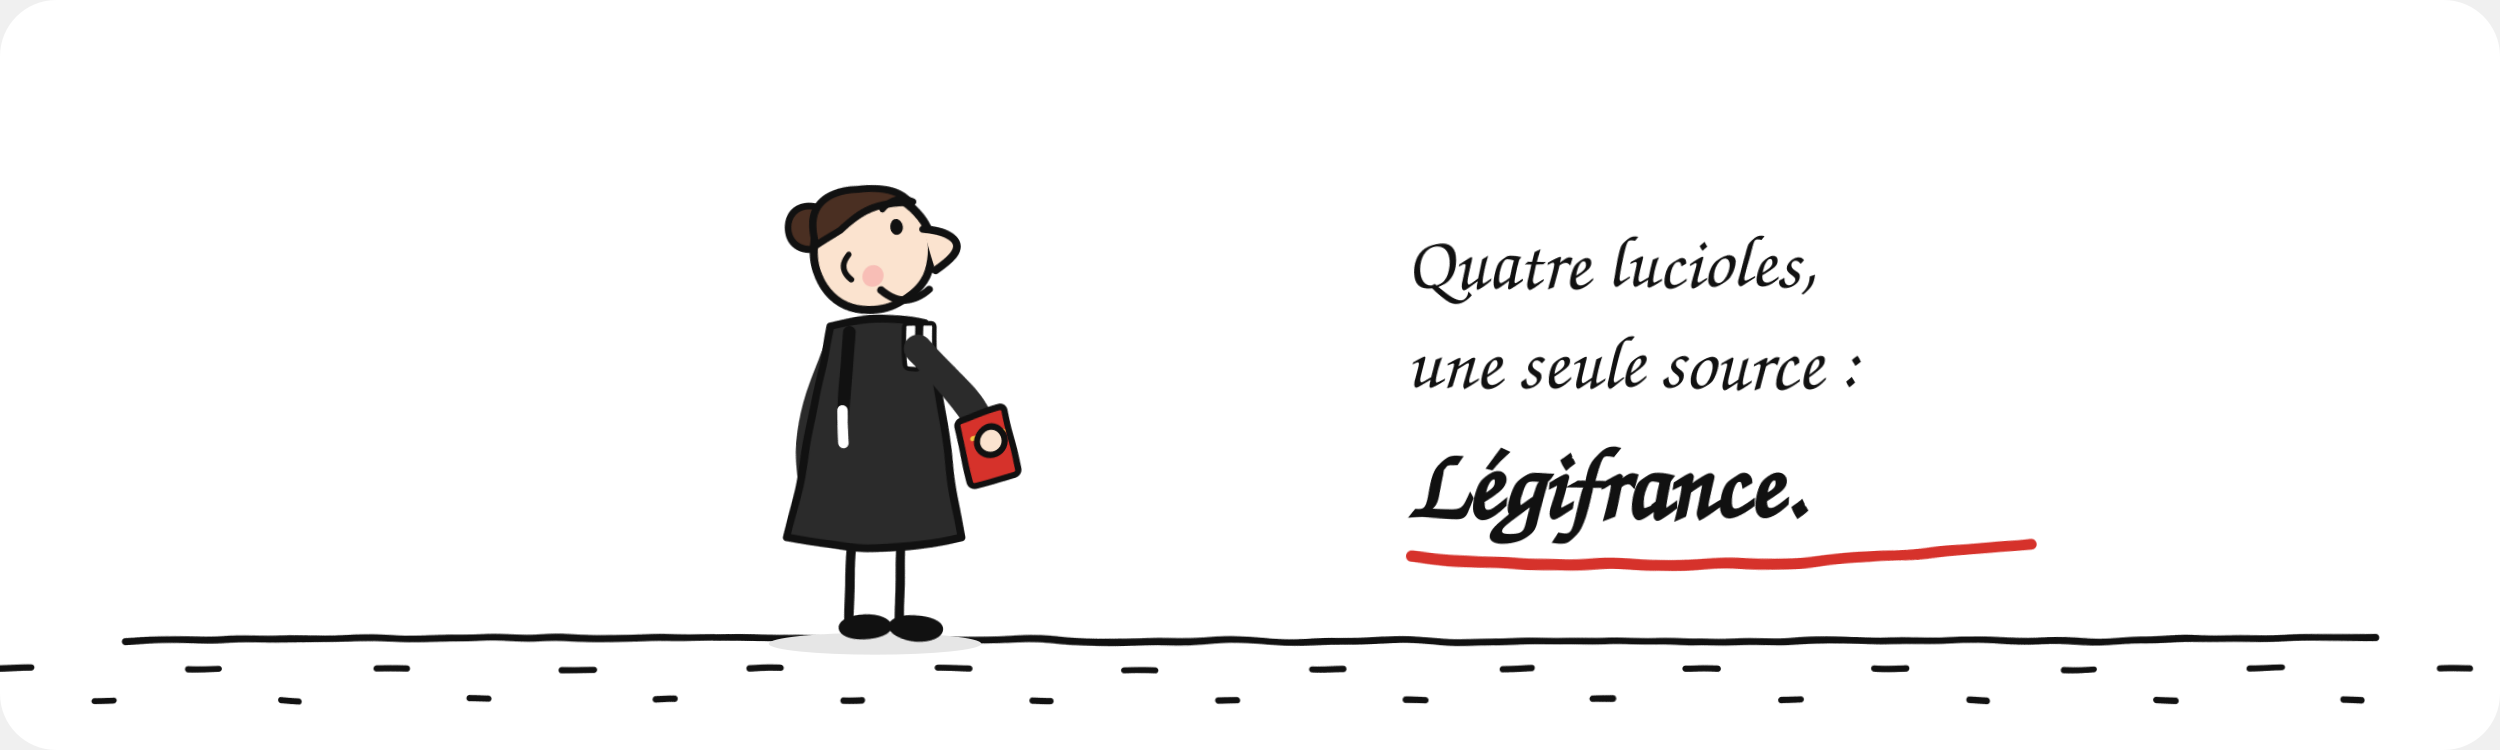
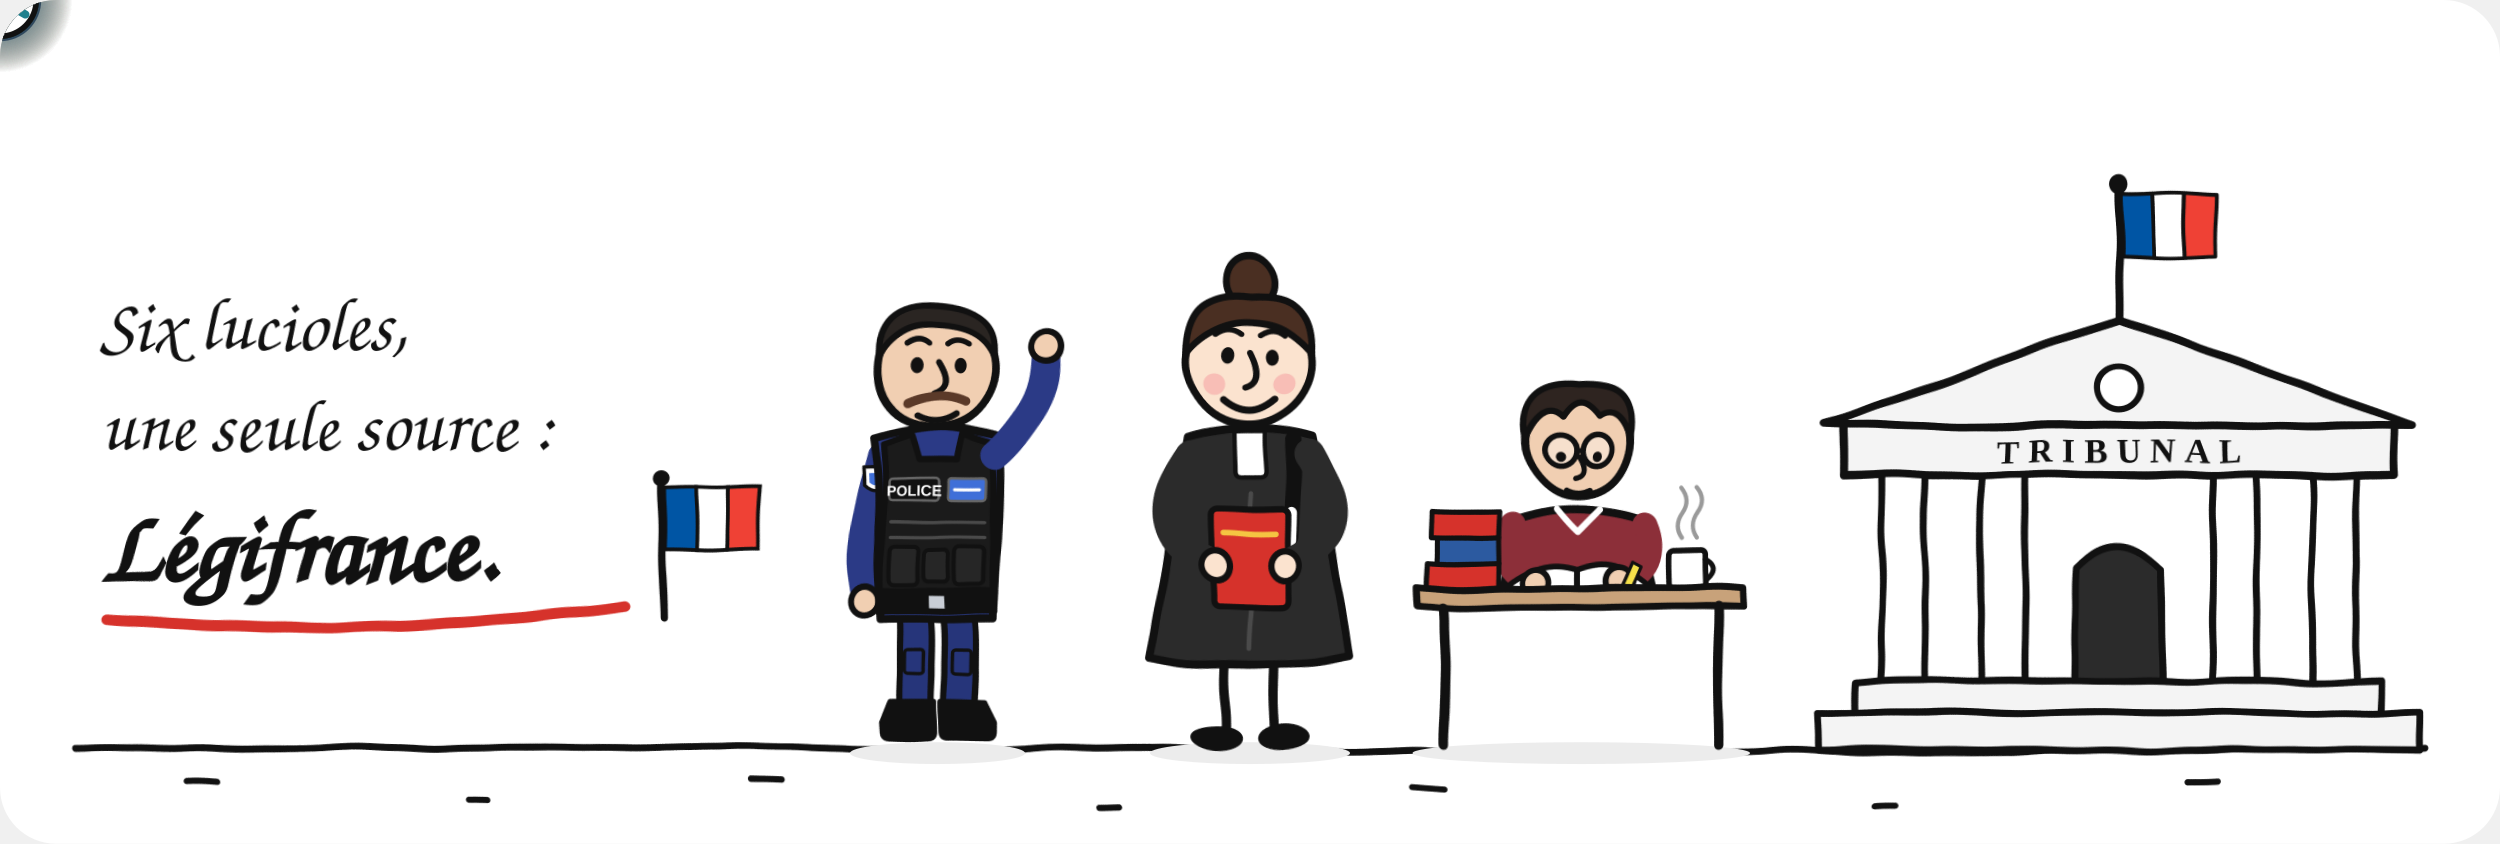
- <svg xmlns="http://www.w3.org/2000/svg" viewBox="0 0 800 240" width="800" height="240" role="img" aria-labelledby="t d">
+ <svg xmlns="http://www.w3.org/2000/svg" viewBox="0 0 800 270" width="800" height="270" role="img" aria-labelledby="t d">
  <defs>
    <clipPath id="card">
-       <rect width="800" height="240" rx="18" />
+       <rect width="800" height="270" rx="18" />
    </clipPath>
    <filter id="ink" x="-10%" y="-10%" width="120%" height="120%">
      <feTurbulence type="fractalNoise" baseFrequency="0.035" numOctaves="2" seed="1" result="n">
        <animate attributeName="seed" values="1;4;7" dur="0.36s" calcMode="discrete" repeatCount="indefinite" />
      </feTurbulence>
      <feDisplacementMap in="SourceGraphic" in2="n" scale="2.6" xChannelSelector="R" yChannelSelector="G" />
    </filter>
    <radialGradient id="glowClaude">
      <stop offset="0" stop-color="#D97757" stop-opacity="0.6" />
      <stop offset="1" stop-color="#D97757" stop-opacity="0" />
    </radialGradient>
    <radialGradient id="glowGpt">
      <stop offset="0" stop-color="#10A37F" stop-opacity="0.55" />
      <stop offset="1" stop-color="#10A37F" stop-opacity="0" />
    </radialGradient>
    <radialGradient id="glowGemini">
      <stop offset="0" stop-color="#6E7CF0" stop-opacity="0.6" />
      <stop offset="1" stop-color="#6E7CF0" stop-opacity="0" />
    </radialGradient>
    <radialGradient id="glowMistral">
      <stop offset="0" stop-color="#FF8205" stop-opacity="0.6" />
      <stop offset="1" stop-color="#FF8205" stop-opacity="0" />
    </radialGradient>
+     <radialGradient id="glowGrok">
+       <stop offset="0" stop-color="#5a5a5a" stop-opacity="0.5" />
+       <stop offset="1" stop-color="#5a5a5a" stop-opacity="0" />
+     </radialGradient>
+     <radialGradient id="glowPerplexity">
+       <stop offset="0" stop-color="#20808D" stop-opacity="0.55" />
+       <stop offset="1" stop-color="#20808D" stop-opacity="0" />
+     </radialGradient>
    <linearGradient id="geminiFill" x1="0" y1="1" x2="1" y2="0">
      <stop offset="0" stop-color="#4285F4" />
      <stop offset="0.6" stop-color="#9B72CB" />
      <stop offset="1" stop-color="#D96570" />
    </linearGradient>
+     <g id="flag">
+       <g stroke="#111" stroke-width="1.2">
+         <rect x="0" y="0" width="10" height="20" fill="#0055A4" />
+         <rect x="10" y="0" width="10" height="20" fill="#ffffff" />
+         <rect x="20" y="0" width="10" height="20" fill="#EF4135" />
+         <animateTransform attributeName="transform" type="skewY" values="0;-7;0;6;0" dur="1.6s" repeatCount="indefinite" />
+       </g>
+     </g>
    <g id="wings" stroke="#111" stroke-width="1.2">
      <ellipse cx="-5" cy="-11" rx="3.2" ry="5" fill="#ffffff" fill-opacity="0.85">
        <animate attributeName="ry" values="5;1.6;5" dur="0.12s" repeatCount="indefinite" />
      </ellipse>
      <ellipse cx="5" cy="-11" rx="3.2" ry="5" fill="#ffffff" fill-opacity="0.85">
        <animate attributeName="ry" values="5;1.6;5" dur="0.12s" repeatCount="indefinite" />
      </ellipse>
      <circle cx="0" cy="-9" r="2.6" fill="#111" />
      <path d="M-1 -11 l-3 -5 M1 -11 l3 -5" fill="none" />
    </g>
    <g id="ff-claude">
      <circle r="16" fill="url(#glowClaude)">
        <animate attributeName="r" values="13;18;13" dur="1.4s" repeatCount="indefinite" />
      </circle>
      <use href="#wings" />
      <circle r="8" fill="#ffffff" stroke="#111" stroke-width="1.2" />
      <path d="M2 0L7 0M1.62 1.18L5.66 4.11M0.62 1.9L2.16 6.66M-0.62 1.9L-2.16 6.66M-1.62 1.18L-5.66 4.11M-2 0L-7 0M-1.62 -1.18L-5.66 -4.11M-0.62 -1.9L-2.16 -6.66M0.62 -1.9L2.16 -6.66M1.62 -1.18L5.66 -4.11" stroke="#D97757" stroke-width="2.2" stroke-linecap="round" />
    </g>
    <g id="ff-gpt">
      <circle r="16" fill="url(#glowGpt)">
        <animate attributeName="r" values="13;18;13" dur="1.7s" repeatCount="indefinite" />
      </circle>
      <use href="#wings" />
      <circle r="8" fill="#ffffff" stroke="#111" stroke-width="1.2" />
      <g fill="none" stroke="#111" stroke-width="1.3">
        <ellipse cx="0" cy="-2.6" rx="2" ry="4.2" />
        <ellipse cx="0" cy="-2.6" rx="2" ry="4.2" transform="rotate(60)" />
        <ellipse cx="0" cy="-2.6" rx="2" ry="4.2" transform="rotate(120)" />
        <ellipse cx="0" cy="-2.6" rx="2" ry="4.2" transform="rotate(180)" />
        <ellipse cx="0" cy="-2.6" rx="2" ry="4.2" transform="rotate(240)" />
        <ellipse cx="0" cy="-2.6" rx="2" ry="4.2" transform="rotate(300)" />
      </g>
    </g>
    <g id="ff-gemini">
      <circle r="16" fill="url(#glowGemini)">
        <animate attributeName="r" values="13;18;13" dur="1.2s" repeatCount="indefinite" />
      </circle>
      <use href="#wings" />
      <circle r="8" fill="#ffffff" stroke="#111" stroke-width="1.2" />
      <path d="M0 -7 C0.8 -1.8 1.8 -0.8 7 0 C1.8 0.8 0.8 1.8 0 7 C-0.8 1.8 -1.8 0.8 -7 0 C-1.8 -0.8 -0.8 -1.8 0 -7 Z" fill="url(#geminiFill)" />
    </g>
    <g id="ff-mistral">
      <circle r="16" fill="url(#glowMistral)">
        <animate attributeName="r" values="13;18;13" dur="1.5s" repeatCount="indefinite" />
      </circle>
      <use href="#wings" />
      <circle r="8.5" fill="#ffffff" stroke="#111" stroke-width="1.2" />
      <g transform="translate(-5.5 -5.5)">
        <rect x="0" y="0" width="2.2" height="2.2" fill="#FFD800" />
        <rect x="8.8" y="0" width="2.2" height="2.2" fill="#FFD800" />
        <rect x="0" y="2.2" width="2.2" height="2.2" fill="#FFAF00" />
        <rect x="2.2" y="2.2" width="2.2" height="2.2" fill="#FFAF00" />
        <rect x="6.6" y="2.2" width="2.2" height="2.2" fill="#FFAF00" />
        <rect x="8.8" y="2.2" width="2.2" height="2.2" fill="#FFAF00" />
        <rect x="0" y="4.4" width="2.2" height="2.2" fill="#FF8205" />
        <rect x="4.4" y="4.4" width="2.2" height="2.2" fill="#FF8205" />
        <rect x="8.8" y="4.4" width="2.2" height="2.2" fill="#FF8205" />
        <rect x="0" y="6.6" width="2.2" height="2.2" fill="#FA500F" />
        <rect x="8.8" y="6.6" width="2.2" height="2.2" fill="#FA500F" />
        <rect x="0" y="8.8" width="2.2" height="2.2" fill="#E10500" />
        <rect x="8.8" y="8.8" width="2.2" height="2.2" fill="#E10500" />
      </g>
    </g>
+     <g id="ff-grok">
+       <circle r="16" fill="url(#glowGrok)">
+         <animate attributeName="r" values="13;18;13" dur="1.3s" repeatCount="indefinite" />
+       </circle>
+       <use href="#wings" />
+       <circle r="8" fill="#111" stroke="#111" stroke-width="1.2" />
+       <circle r="4.6" fill="none" stroke="#ffffff" stroke-width="1.4" />
+       <path d="M-5.5 5.5 L5.5 -5.5" stroke="#111" stroke-width="3.2" stroke-linecap="round" />
+       <path d="M-6 6 L6 -6" stroke="#ffffff" stroke-width="1.5" stroke-linecap="round" />
+     </g>
+     <g id="ff-perplexity">
+       <circle r="16" fill="url(#glowPerplexity)">
+         <animate attributeName="r" values="13;18;13" dur="1.6s" repeatCount="indefinite" />
+       </circle>
+       <use href="#wings" />
+       <circle r="8" fill="#ffffff" stroke="#111" stroke-width="1.2" />
+       <path d="M0 -6.5 V6.5 M-5.6 -3.2 L5.6 3.2 M-5.6 3.2 L5.6 -3.2" stroke="#20808D" stroke-width="1.8" stroke-linecap="round" />
+       <rect x="-3" y="-3" width="6" height="6" fill="none" stroke="#20808D" stroke-width="1.4" />
+     </g>
  </defs>
  <g clip-path="url(#card)">
-     <rect width="800" height="240" fill="#ffffff" />
+     <rect width="800" height="270" fill="#ffffff" />
    <g filter="url(#ink)" stroke="#111" stroke-linecap="round" fill="none">
-       <path d="M40 205 C220 202 420 208 760 204" stroke-width="2.2" />
-       <g stroke-width="2">
-         <path d="M0 214h10M60 214h10M120 214h10M180 214h10M240 214h10M300 214h10M360 214h10M420 214h10M480 214h10M540 214h10M600 214h10M660 214h10M720 214h10M780 214h10M840 214h10" />
-         <path d="M30 224h6M90 224h6M150 224h6M210 224h6M270 224h6M330 224h6M390 224h6M450 224h6M510 224h6M570 224h6M630 224h6M690 224h6M750 224h6M810 224h6" />
-         <animateTransform attributeName="transform" type="translate" values="0 0;-60 0" dur="0.9s" repeatCount="indefinite" />
-       </g>
-     </g>
-     <g transform="translate(-50 0)">
-       <ellipse cx="330" cy="206" rx="34" ry="3.5" fill="#e6e6e6" />
-       <g filter="url(#ink)" stroke="#111" stroke-linecap="round" stroke-linejoin="round">
-         <animateTransform attributeName="transform" type="translate" values="0 0;0 -2.5;0 0" dur="0.45s" repeatCount="indefinite" />
-         <g>
-           <line x1="322" y1="165" x2="322" y2="199" stroke-width="3" />
-           <ellipse cx="327" cy="201" rx="8" ry="3.5" fill="#111" />
-           <animateTransform attributeName="transform" type="rotate" values="22 322 165;-22 322 165;22 322 165" dur="0.9s" repeatCount="indefinite" />
-         </g>
-         <g>
-           <line x1="338" y1="165" x2="338" y2="199" stroke-width="3" />
-           <ellipse cx="343" cy="201" rx="8" ry="3.5" fill="#111" />
-           <animateTransform attributeName="transform" type="rotate" values="-22 338 165;22 338 165;-22 338 165" dur="0.9s" repeatCount="indefinite" />
-         </g>
-         <g>
-           <path d="M318 112 Q306 138 310 158" fill="none" stroke="#2b2b2b" stroke-width="9" />
-           <circle cx="310" cy="160" r="4.5" fill="#fbe3cf" stroke-width="2" />
-           <animateTransform attributeName="transform" type="rotate" values="-14 318 112;14 318 112;-14 318 112" dur="0.9s" repeatCount="indefinite" />
-         </g>
-         <path d="M316 104 Q330 100 346 104 L358 172 Q331 178 302 172 Z" fill="#2b2b2b" stroke-width="2.5" />
-         <path d="M322 106 L320 136" fill="none" stroke-width="4" />
-         <path d="M320 132 L320 142" fill="none" stroke="#ffffff" stroke-width="3.5" />
-         <rect x="339.5" y="104" width="4.2" height="14" rx="1" fill="#ffffff" stroke-width="1.4" />
-         <rect x="344.8" y="104" width="4.2" height="14" rx="1" fill="#ffffff" stroke-width="1.4" />
-         <g>
-           <path d="M344 112 Q360 128 366 140" fill="none" stroke="#2b2b2b" stroke-width="9" />
-           <rect x="358" y="132" width="16" height="22" rx="1.5" fill="#d6322b" stroke-width="2" transform="rotate(-15 366 143)" />
-           <line x1="361" y1="140" x2="371" y2="138" stroke="#f5c542" stroke-width="1.6" />
-           <circle cx="367" cy="141" r="4.5" fill="#fbe3cf" stroke-width="2" />
-           <animateTransform attributeName="transform" type="rotate" values="4 344 112;-4 344 112;4 344 112" dur="0.9s" repeatCount="indefinite" />
-         </g>
-         <g transform="rotate(-8 332 100)">
-           <circle cx="313" cy="70" r="7" fill="#4a2f22" stroke-width="2.2" />
-           <circle cx="332" cy="80" r="19" fill="#fbe3cf" stroke-width="2.5" />
-           <path d="M314 76 Q312 58 330 60 Q342 60 346 66 Q332 64 322 72 Z" fill="#4a2f22" stroke-width="2.2" />
-           <path d="M349 75 Q368 80 351 89" fill="#fbe3cf" stroke-width="2.5" />
-           <path d="M324 80 Q320 84 324 88" fill="none" stroke-width="1.8" />
-           <path d="M337 67 Q342 63 347 66" fill="none" stroke-width="2" />
-           <ellipse cx="341" cy="73" rx="2" ry="2.6" fill="#111" stroke="none">
-             <animate attributeName="ry" values="2.6;2.6;0.4;2.6" keyTimes="0;0.9;0.95;1" dur="3.6s" repeatCount="indefinite" />
-           </ellipse>
-           <circle cx="331" cy="88" r="3.5" fill="#f6a5a5" stroke="none" opacity="0.6" />
-           <path d="M333 93 Q340 101 348 95" fill="none" stroke-width="2.4" />
-         </g>
-       </g>
-       <g>
-         <g>
-           <use href="#ff-claude" transform="scale(1.45)" />
-           <animateTransform attributeName="transform" type="translate" values="0 0;0 -4;0 0" dur="1.1s" repeatCount="indefinite" />
-         </g>
-         <animateMotion dur="7s" begin="0s" repeatCount="indefinite" path="M258 46 a80 14 0 1 1 160 0 a80 14 0 1 1 -160 0" />
-       </g>
-       <g>
-         <g>
-           <use href="#ff-gpt" transform="scale(1.45)" />
-           <animateTransform attributeName="transform" type="translate" values="0 0;0 -4;0 0" dur="1.3s" repeatCount="indefinite" />
-         </g>
-         <animateMotion dur="8.5s" begin="-3s" repeatCount="indefinite" path="M270 44 a66 12 0 1 0 132 0 a66 12 0 1 0 -132 0" />
-       </g>
-       <g>
-         <g>
-           <use href="#ff-gemini" transform="scale(1.45)" />
-           <animateTransform attributeName="transform" type="translate" values="0 0;0 -4;0 0" dur="0.9s" repeatCount="indefinite" />
-         </g>
-         <animateMotion dur="6.2s" begin="-3.1s" repeatCount="indefinite" path="M250 50 a90 12 0 1 1 180 0 a90 12 0 1 1 -180 0" />
-       </g>
-       <g>
-         <g>
-           <use href="#ff-mistral" transform="scale(1.45)" />
-           <animateTransform attributeName="transform" type="translate" values="0 0;0 -4;0 0" dur="1.2s" repeatCount="indefinite" />
-         </g>
-         <animateMotion dur="7.6s" begin="-5.7s" repeatCount="indefinite" path="M278 42 a56 10 0 1 0 112 0 a56 10 0 1 0 -112 0" />
-       </g>
+       <path d="M24 240 C220 237 520 243 776 239" stroke-width="2.2" />
+       <path d="M60 250h10M150 256h6M240 250h10M352 258h6M452 252h10M600 258h6M700 250h10" stroke-width="2" />
+     </g>
+     <g fill="#ececec">
+       <ellipse cx="300" cy="241" rx="28" ry="3.5" />
+       <ellipse cx="400" cy="241" rx="32" ry="3.5" />
+       <ellipse cx="506" cy="241" rx="54" ry="3.5" />
    </g>
    <g filter="url(#ink)" fill="#111" font-family="'Segoe Print', 'Chalkboard SE', 'Comic Sans MS', 'Comic Neue', cursive">
-       <text x="450" y="92" font-size="24">Quatre lucioles,</text>
-       <text x="450" y="124" font-size="24">une seule source :</text>
-       <text x="450" y="166" font-size="32" font-weight="700">Légifrance.</text>
-       <path d="M452 178 Q550 185 650 174" fill="none" stroke="#d6322b" stroke-width="3.5" stroke-linecap="round" />
+       <text x="32" y="112" font-size="24">Six lucioles,</text>
+       <text x="32" y="144" font-size="24">une seule source :</text>
+       <text x="32" y="186" font-size="32" font-weight="700" textLength="168" lengthAdjust="spacingAndGlyphs">Légifrance.</text>
+       <path d="M34 198 Q116 205 200 194" fill="none" stroke="#d6322b" stroke-width="3.5" stroke-linecap="round" />
+     </g>
+     <g filter="url(#ink)">
+       <line x1="212" y1="154" x2="212" y2="198" stroke="#111" stroke-width="2.4" stroke-linecap="round" />
+       <circle cx="212" cy="153" r="2.6" fill="#111" />
+       <use href="#flag" transform="translate(213 156)" />
+     </g>
+     <g filter="url(#ink)" stroke="#111" stroke-linejoin="round" stroke-linecap="round" transform="translate(16 36)">
+       <line x1="662" y1="66" x2="662" y2="24" stroke-width="2.4" />
+       <circle cx="662" cy="23" r="2.6" fill="#111" />
+       <use href="#flag" transform="translate(663 26)" />
+       <polygon points="568,100 662,66 756,100" fill="#f4f4f4" stroke-width="2.5" />
+       <circle cx="662" cy="88" r="7" fill="#ffffff" stroke-width="2" />
+       <rect x="574" y="100" width="176" height="16" fill="#f4f4f4" stroke-width="2.5" />
+       <text x="662" y="112" text-anchor="middle" font-family="Georgia, 'Times New Roman', serif" font-size="11" font-weight="700" letter-spacing="3" fill="#111" stroke="none">TRIBUNAL</text>
+       <g fill="#ffffff" stroke-width="2.2">
+         <rect x="586" y="116" width="14" height="66" />
+         <rect x="618" y="116" width="14" height="66" />
+         <rect x="692" y="116" width="14" height="66" />
+         <rect x="724" y="116" width="14" height="66" />
+       </g>
+       <path d="M648 182 V146 Q662 132 676 146 V182" fill="#2b2b2b" stroke-width="2.2" />
+       <rect x="578" y="182" width="168" height="10" fill="#f4f4f4" stroke-width="2.2" />
+       <rect x="566" y="192" width="192" height="12" fill="#f4f4f4" stroke-width="2.2" />
+     </g>
+     <g filter="url(#ink)" stroke="#111" stroke-linecap="round" stroke-linejoin="round">
+       <rect x="288" y="196" width="10" height="32" fill="#26357a" stroke-width="2" />
+       <rect x="302" y="196" width="10" height="32" fill="#26357a" stroke-width="2" />
+       <rect x="289.5" y="208" width="6" height="8" rx="1" fill="none" stroke="#111" stroke-width="1.1" />
+       <rect x="304.5" y="208" width="6" height="8" rx="1" fill="none" stroke="#111" stroke-width="1.1" />
+       <path d="M285 225 h14 v9 q0 2 -2 2 h-13 q-2 0 -2 -2 v-3 Z" fill="#111" stroke-width="1.6" />
+       <path d="M315 225 h-14 v9 q0 2 2 2 h13 q2 0 2 -2 v-3 Z" fill="#111" stroke-width="1.6" />
+       <path d="M282 146 Q273 170 277 190" fill="none" stroke="#2b3a86" stroke-width="9" />
+       <circle cx="277" cy="192" r="4.5" fill="#f1cfb2" stroke-width="2" />
+       <path d="M276 149 h7 v6 q-3.5 3.5 -7 0 Z" fill="#ffffff" stroke-width="1.1" />
+       <path d="M277.5 151 h4 v3 q-2 2 -4 0 Z" fill="#3f6fd8" stroke="none" />
+       <path d="M280 140 Q300 134 320 140 L318 198 L282 198 Z" fill="#2b3a86" stroke-width="2.5" />
+       <path d="M283 142 L292 139 L294 147 L306 147 L308 139 L317 142 L318 189 L282 189 Z" fill="#1b1b1b" stroke-width="2" />
+       <rect x="284" y="153" width="16" height="7" rx="1" fill="#111" stroke="#666" stroke-width="0.8" />
+       <text x="292" y="158.6" text-anchor="middle" font-family="Arial, Helvetica, sans-serif" font-size="4.8" font-weight="700" fill="#ffffff" stroke="none">POLICE</text>
+       <rect x="303" y="153" width="12" height="7" rx="1" fill="#3f6fd8" stroke="#666" stroke-width="0.8" />
+       <path d="M305 156.5 h8" stroke="#ffffff" stroke-width="1" />
+       <path d="M285 167 h30 M285 172 h30" stroke="#4a4a4a" stroke-width="1.1" />
+       <rect x="285" y="175" width="9" height="12" rx="1.5" fill="#262626" stroke-width="1.3" />
+       <rect x="306" y="175" width="9" height="12" rx="1.5" fill="#262626" stroke-width="1.3" />
+       <rect x="296" y="176" width="8" height="10" rx="1.5" fill="#262626" stroke-width="1.3" />
+       <rect x="281" y="189" width="38" height="7" fill="#111" stroke-width="1" />
+       <rect x="297" y="190" width="6" height="5" fill="#c9ced6" stroke-width="1" />
+       <g>
+         <path d="M318 146 Q334 134 335 114" fill="none" stroke="#2b3a86" stroke-width="9" />
+         <circle cx="335" cy="111" r="4.8" fill="#f1cfb2" stroke-width="2" />
+         <animateTransform attributeName="transform" type="rotate" values="-8 318 146;12 318 146;-8 318 146" dur="1.1s" repeatCount="indefinite" />
+       </g>
+       <circle cx="300" cy="118" r="19" fill="#f1cfb2" stroke-width="2.5" />
+       <path d="M281.5 114 Q280 98 300 98 Q320 98 318.5 114 Q314 104 300 104 Q286 104 281.5 114 Z" fill="#2a2522" stroke-width="2" />
+       <ellipse cx="293" cy="117" rx="2" ry="2.5" fill="#111" stroke="none">
+         <animate attributeName="ry" values="2.5;2.5;0.4;2.5" keyTimes="0;0.9;0.95;1" dur="4.2s" repeatCount="indefinite" />
+       </ellipse>
+       <ellipse cx="307" cy="117" rx="2" ry="2.5" fill="#111" stroke="none">
+         <animate attributeName="ry" values="2.5;2.5;0.4;2.5" keyTimes="0;0.9;0.95;1" dur="4.2s" repeatCount="indefinite" />
+       </ellipse>
+       <path d="M300 116 Q305 124 299 126" fill="none" stroke-width="2" />
+       <path d="M291 129 Q300 125 309 129" fill="none" stroke="#5b3a29" stroke-width="3" />
+       <path d="M294 133 Q300 137 306 133" fill="none" stroke-width="2" />
+       <path d="M290 110 Q294 107.5 297 110 M303 110 Q306 107.5 310 110" fill="none" stroke-width="1.8" />
+     </g>
+     <g filter="url(#ink)" stroke="#111" stroke-linecap="round" stroke-linejoin="round">
+       <line x1="392" y1="204" x2="392" y2="233" stroke-width="3" />
+       <line x1="408" y1="204" x2="408" y2="233" stroke-width="3" />
+       <ellipse cx="389" cy="236" rx="8" ry="3.5" fill="#111" />
+       <ellipse cx="411" cy="236" rx="8" ry="3.5" fill="#111" />
+       <path d="M380 140 Q400 134 420 140 L432 210 Q400 216 368 210 Z" fill="#2b2b2b" stroke-width="2.5" />
+       <path d="M400 158 L400 208" fill="none" stroke="#4a4a4a" stroke-width="1.5" />
+       <path d="M414 141 L413 172" fill="none" stroke-width="5" />
+       <path d="M413 164 L413 173" fill="none" stroke="#ffffff" stroke-width="3.6" />
+       <path d="M395 138 H405 V151 Q405 153 403 153 H397 Q395 153 395 151 Z" fill="#ffffff" stroke-width="1.4" />
+       <rect x="388" y="163" width="24" height="31" rx="2" fill="#d6322b" stroke-width="2" />
+       <line x1="392" y1="171" x2="408" y2="171" stroke="#f5c542" stroke-width="1.8" />
+       <path d="M381 146 Q364 172 389 181" fill="none" stroke="#2b2b2b" stroke-width="10" />
+       <path d="M419 146 Q436 172 411 181" fill="none" stroke="#2b2b2b" stroke-width="10" />
+       <circle cx="389" cy="181" r="4.6" fill="#fbe3cf" stroke-width="2" />
+       <circle cx="411" cy="181" r="4.6" fill="#fbe3cf" stroke-width="2" />
+       <g>
+         <animateTransform attributeName="transform" type="rotate" values="-4 400 138;4 400 138;-4 400 138" dur="5s" repeatCount="indefinite" />
+         <circle cx="400" cy="90" r="8" fill="#4a2f22" stroke-width="2.2" />
+         <circle cx="400" cy="116" r="20" fill="#fbe3cf" stroke-width="2.5" />
+         <path d="M380 113 Q379 93 400 95 Q421 93 420 113 Q412 103 400 103 Q388 103 380 113 Z" fill="#4a2f22" stroke-width="2.2" />
+         <path d="M389 107 Q393 104 397 107" fill="none" stroke-width="1.8" />
+         <path d="M403 107 Q407 104 411 107" fill="none" stroke-width="1.8" />
+         <ellipse cx="393" cy="114" rx="2" ry="2.6" fill="#111" stroke="none">
+           <animate attributeName="ry" values="2.6;2.6;0.4;2.6" keyTimes="0;0.9;0.95;1" dur="3.6s" repeatCount="indefinite" />
+         </ellipse>
+         <ellipse cx="407" cy="114" rx="2" ry="2.6" fill="#111" stroke="none">
+           <animate attributeName="ry" values="2.6;2.6;0.4;2.6" keyTimes="0;0.9;0.95;1" dur="3.6s" repeatCount="indefinite" />
+         </ellipse>
+         <path d="M400 113 Q405 122 399 124" fill="none" stroke-width="2" />
+         <circle cx="389" cy="123" r="3.5" fill="#f6a5a5" stroke="none" opacity="0.6" />
+         <circle cx="411" cy="123" r="3.5" fill="#f6a5a5" stroke="none" opacity="0.6" />
+         <path d="M392 128 Q400 135 408 128" fill="none" stroke-width="2.3" />
+       </g>
+     </g>
+     <g filter="url(#ink)" stroke="#111" stroke-linecap="round" stroke-linejoin="round">
+       <path d="M486 166 Q505 160 524 166 L529 190 L481 190 Z" fill="#8c2f39" stroke-width="2.5" />
+       <path d="M498 163 L505 170 L512 163" fill="none" stroke="#ffffff" stroke-width="2" />
+       <g>
+         <animateTransform attributeName="transform" type="rotate" values="0 505 160;5 505 160;0 505 160" dur="2.2s" repeatCount="indefinite" />
+         <circle cx="505" cy="142" r="17" fill="#f1cfb2" stroke-width="2.5" />
+         <path d="M488 140 Q485 121 505 123 Q525 121 522 140 Q518 129 512 133 Q506 124 500 133 Q494 127 488 140 Z" fill="#2e2420" stroke-width="2" />
+         <circle cx="499" cy="144" r="5" fill="#ffffff" fill-opacity="0.35" stroke-width="1.8" />
+         <circle cx="511" cy="144" r="5" fill="#ffffff" fill-opacity="0.35" stroke-width="1.8" />
+         <path d="M504 144 L506 144" stroke-width="1.6" />
+         <circle cx="499" cy="146" r="1.6" fill="#111" stroke="none" />
+         <circle cx="511" cy="146" r="1.6" fill="#111" stroke="none" />
+         <path d="M505 146 Q509 152 504 153" fill="none" stroke-width="1.8" />
+         <path d="M501 157 Q505 159 509 157" fill="none" stroke-width="1.8" />
+       </g>
+       <path d="M484 168 Q478 182 492 186" fill="none" stroke="#8c2f39" stroke-width="8" />
+       <path d="M526 168 Q532 182 518 186" fill="none" stroke="#8c2f39" stroke-width="8" />
+       <path d="M482 188 Q493 178 505 182 L505 190 Q493 186 482 190 Z" fill="#ffffff" stroke-width="1.8" />
+       <path d="M528 188 Q517 178 505 182 L505 190 Q517 186 528 190 Z" fill="#ffffff" stroke-width="1.8" />
+       <circle cx="492" cy="186" r="4.2" fill="#f1cfb2" stroke-width="1.8" />
+       <circle cx="518" cy="186" r="4.2" fill="#f1cfb2" stroke-width="1.8" />
+       <rect x="520" y="180" width="3" height="10" fill="#f5e04a" stroke-width="1" transform="rotate(25 521 185)" />
+       <rect x="458" y="164" width="22" height="8" fill="#d6322b" stroke-width="1.6" />
+       <rect x="460" y="172" width="20" height="8" fill="#2c5aa0" stroke-width="1.6" />
+       <rect x="457" y="180" width="23" height="8" fill="#d6322b" stroke-width="1.6" />
+       <rect x="534" y="176" width="12" height="12" rx="1.5" fill="#ffffff" stroke-width="1.8" />
+       <path d="M546 179 q5 3 0 7" fill="none" stroke-width="1.6" />
+       <path d="M538 172 q-3 -4 0 -8 q3 -4 0 -8 M543 172 q-3 -4 0 -8 q3 -4 0 -8" fill="none" stroke="#9a9a9a" stroke-width="1.4">
+         <animate attributeName="opacity" values="0;0.9;0" dur="2.4s" repeatCount="indefinite" />
+         <animateTransform attributeName="transform" type="translate" values="0 2;0 -4" dur="2.4s" repeatCount="indefinite" />
+       </path>
+       <rect x="454" y="188" width="104" height="6" fill="#c8a27a" stroke-width="2.2" />
+       <line x1="462" y1="194" x2="462" y2="238" stroke-width="3" />
+       <line x1="550" y1="194" x2="550" y2="238" stroke-width="3" />
+     </g>
+     <g>
+       <g>
+         <use href="#ff-claude" transform="scale(1.45)" />
+         <animateTransform attributeName="transform" type="translate" values="0 0;0 -2.5;0 0" dur="1.1s" repeatCount="indefinite" />
+       </g>
+       <animateMotion dur="9s" begin="0s" repeatCount="indefinite" path="M282 50 a118 23 0 1 1 236 0 a118 23 0 1 1 -236 0" />
+     </g>
+     <g>
+       <g>
+         <use href="#ff-gpt" transform="scale(1.45)" />
+         <animateTransform attributeName="transform" type="translate" values="0 0;0 -2.5;0 0" dur="1.3s" repeatCount="indefinite" />
+       </g>
+       <animateMotion dur="9s" begin="-1.5s" repeatCount="indefinite" path="M282 50 a118 23 0 1 1 236 0 a118 23 0 1 1 -236 0" />
+     </g>
+     <g>
+       <g>
+         <use href="#ff-mistral" transform="scale(1.45)" />
+         <animateTransform attributeName="transform" type="translate" values="0 0;0 -2.5;0 0" dur="1.2s" repeatCount="indefinite" />
+       </g>
+       <animateMotion dur="9s" begin="-3s" repeatCount="indefinite" path="M282 50 a118 23 0 1 1 236 0 a118 23 0 1 1 -236 0" />
+     </g>
+     <g>
+       <g>
+         <use href="#ff-gemini" transform="scale(1.45)" />
+         <animateTransform attributeName="transform" type="translate" values="0 0;0 -2.5;0 0" dur="0.9s" repeatCount="indefinite" />
+       </g>
+       <animateMotion dur="9s" begin="-4.5s" repeatCount="indefinite" path="M282 50 a118 23 0 1 1 236 0 a118 23 0 1 1 -236 0" />
+     </g>
+     <g>
+       <g>
+         <use href="#ff-grok" transform="scale(1.45)" />
+         <animateTransform attributeName="transform" type="translate" values="0 0;0 -2.5;0 0" dur="1s" repeatCount="indefinite" />
+       </g>
+       <animateMotion dur="9s" begin="-6s" repeatCount="indefinite" path="M282 50 a118 23 0 1 1 236 0 a118 23 0 1 1 -236 0" />
+     </g>
+     <g>
+       <g>
+         <use href="#ff-perplexity" transform="scale(1.45)" />
+         <animateTransform attributeName="transform" type="translate" values="0 0;0 -2.5;0 0" dur="1.25s" repeatCount="indefinite" />
+       </g>
+       <animateMotion dur="9s" begin="-7.5s" repeatCount="indefinite" path="M282 50 a118 23 0 1 1 236 0 a118 23 0 1 1 -236 0" />
    </g>
  </g>
</svg>
